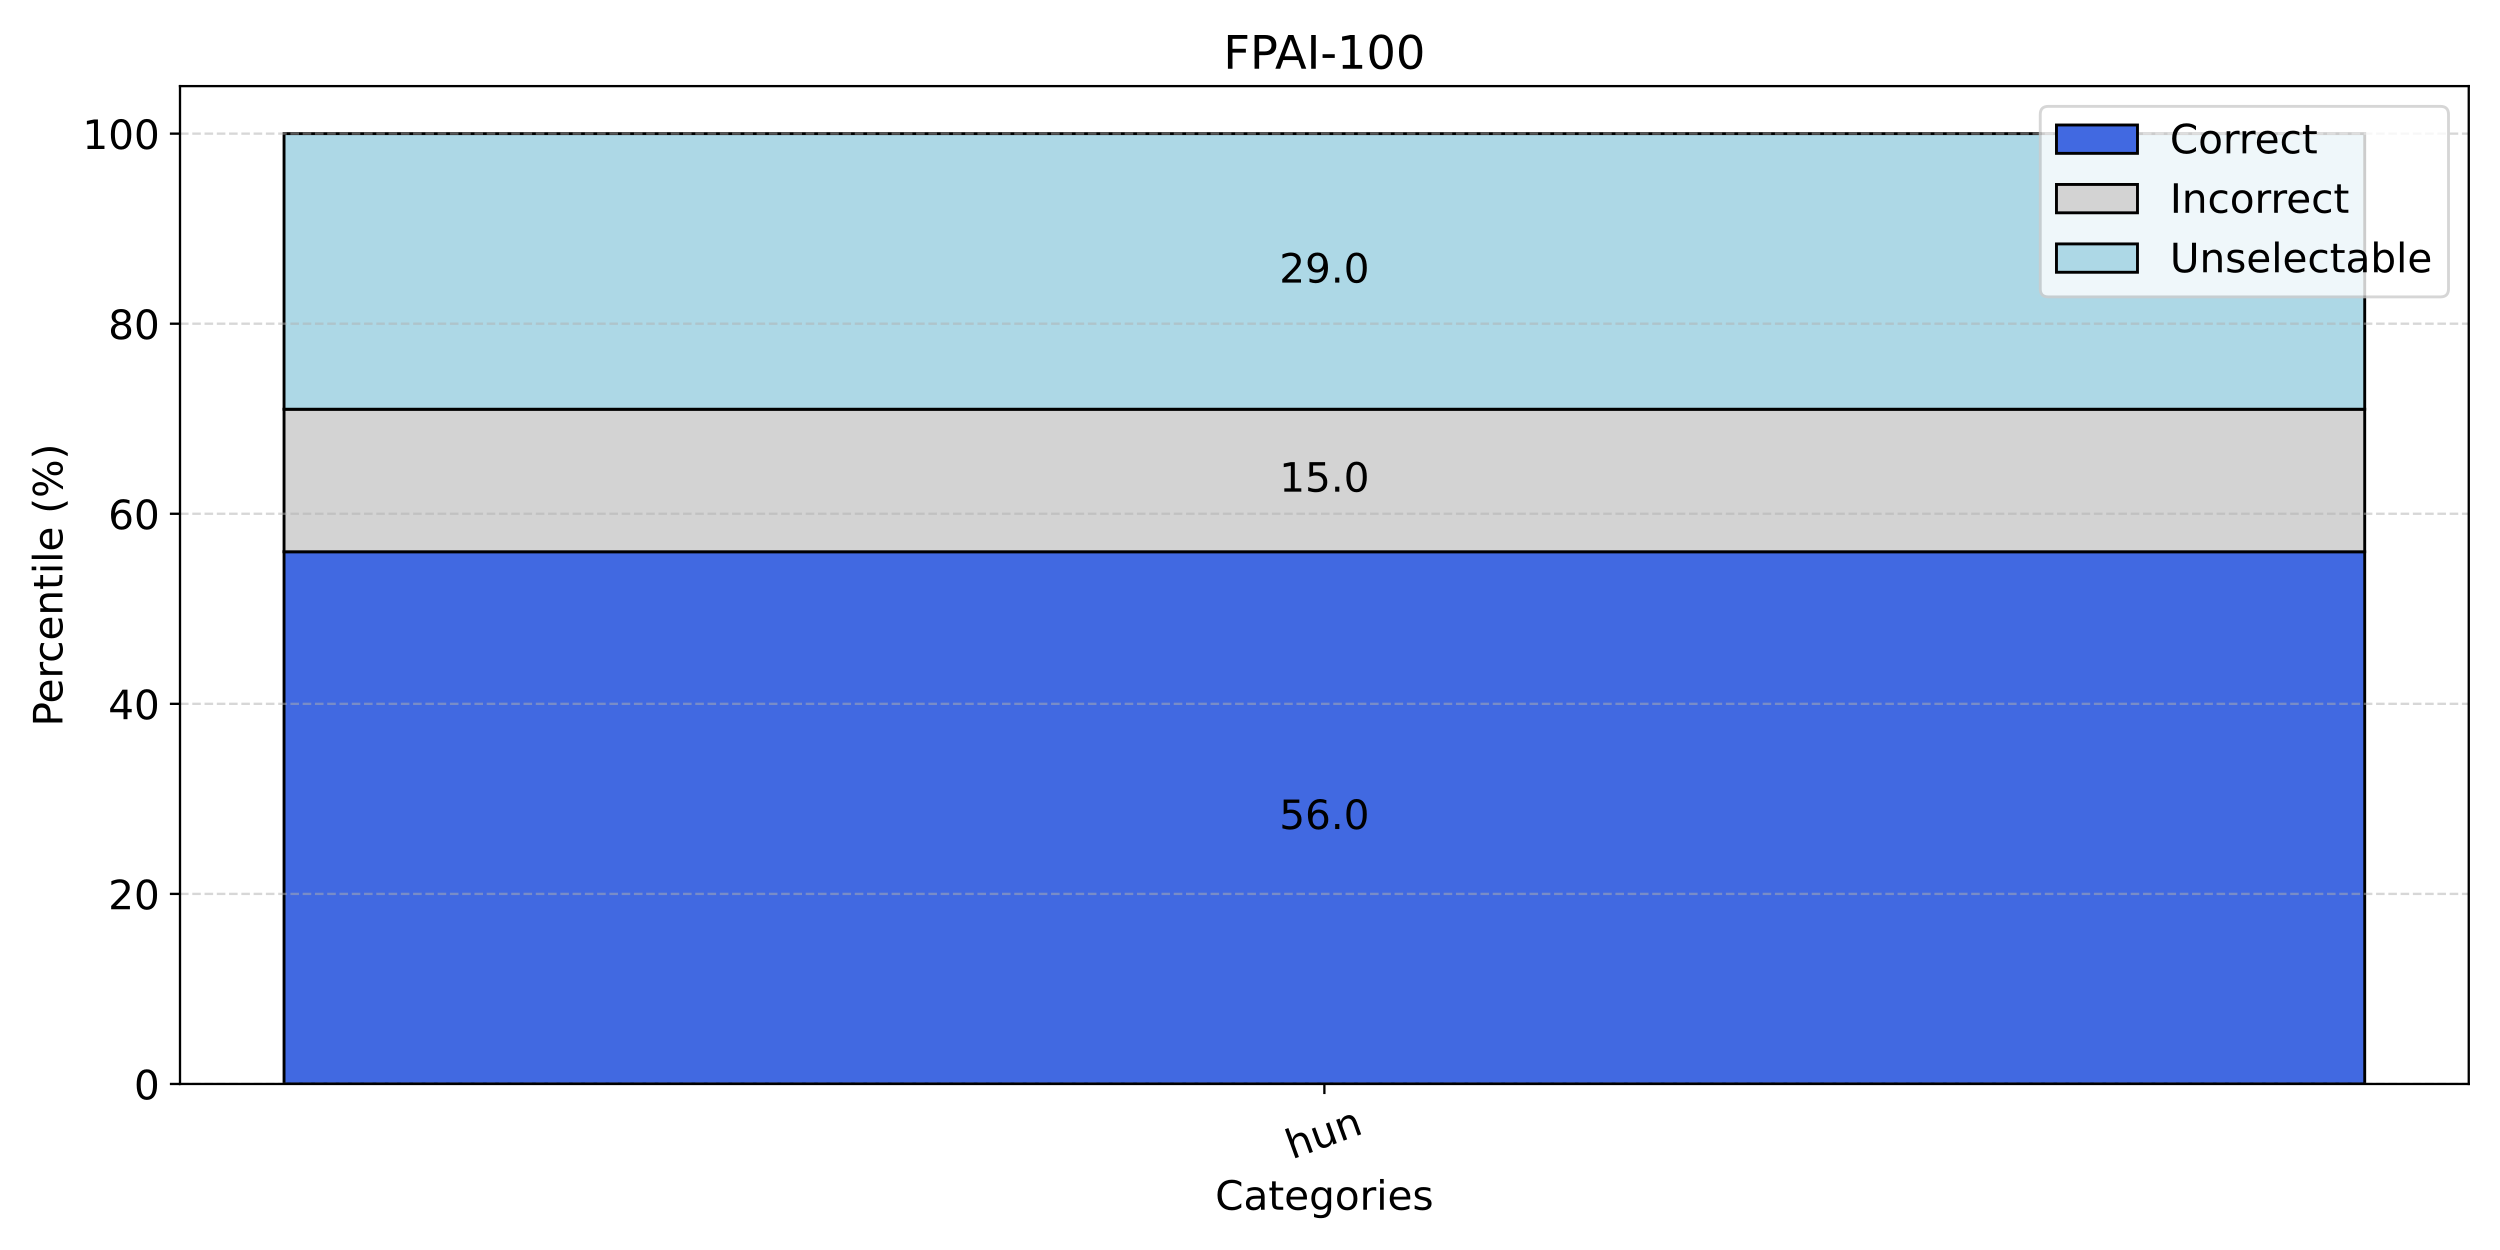
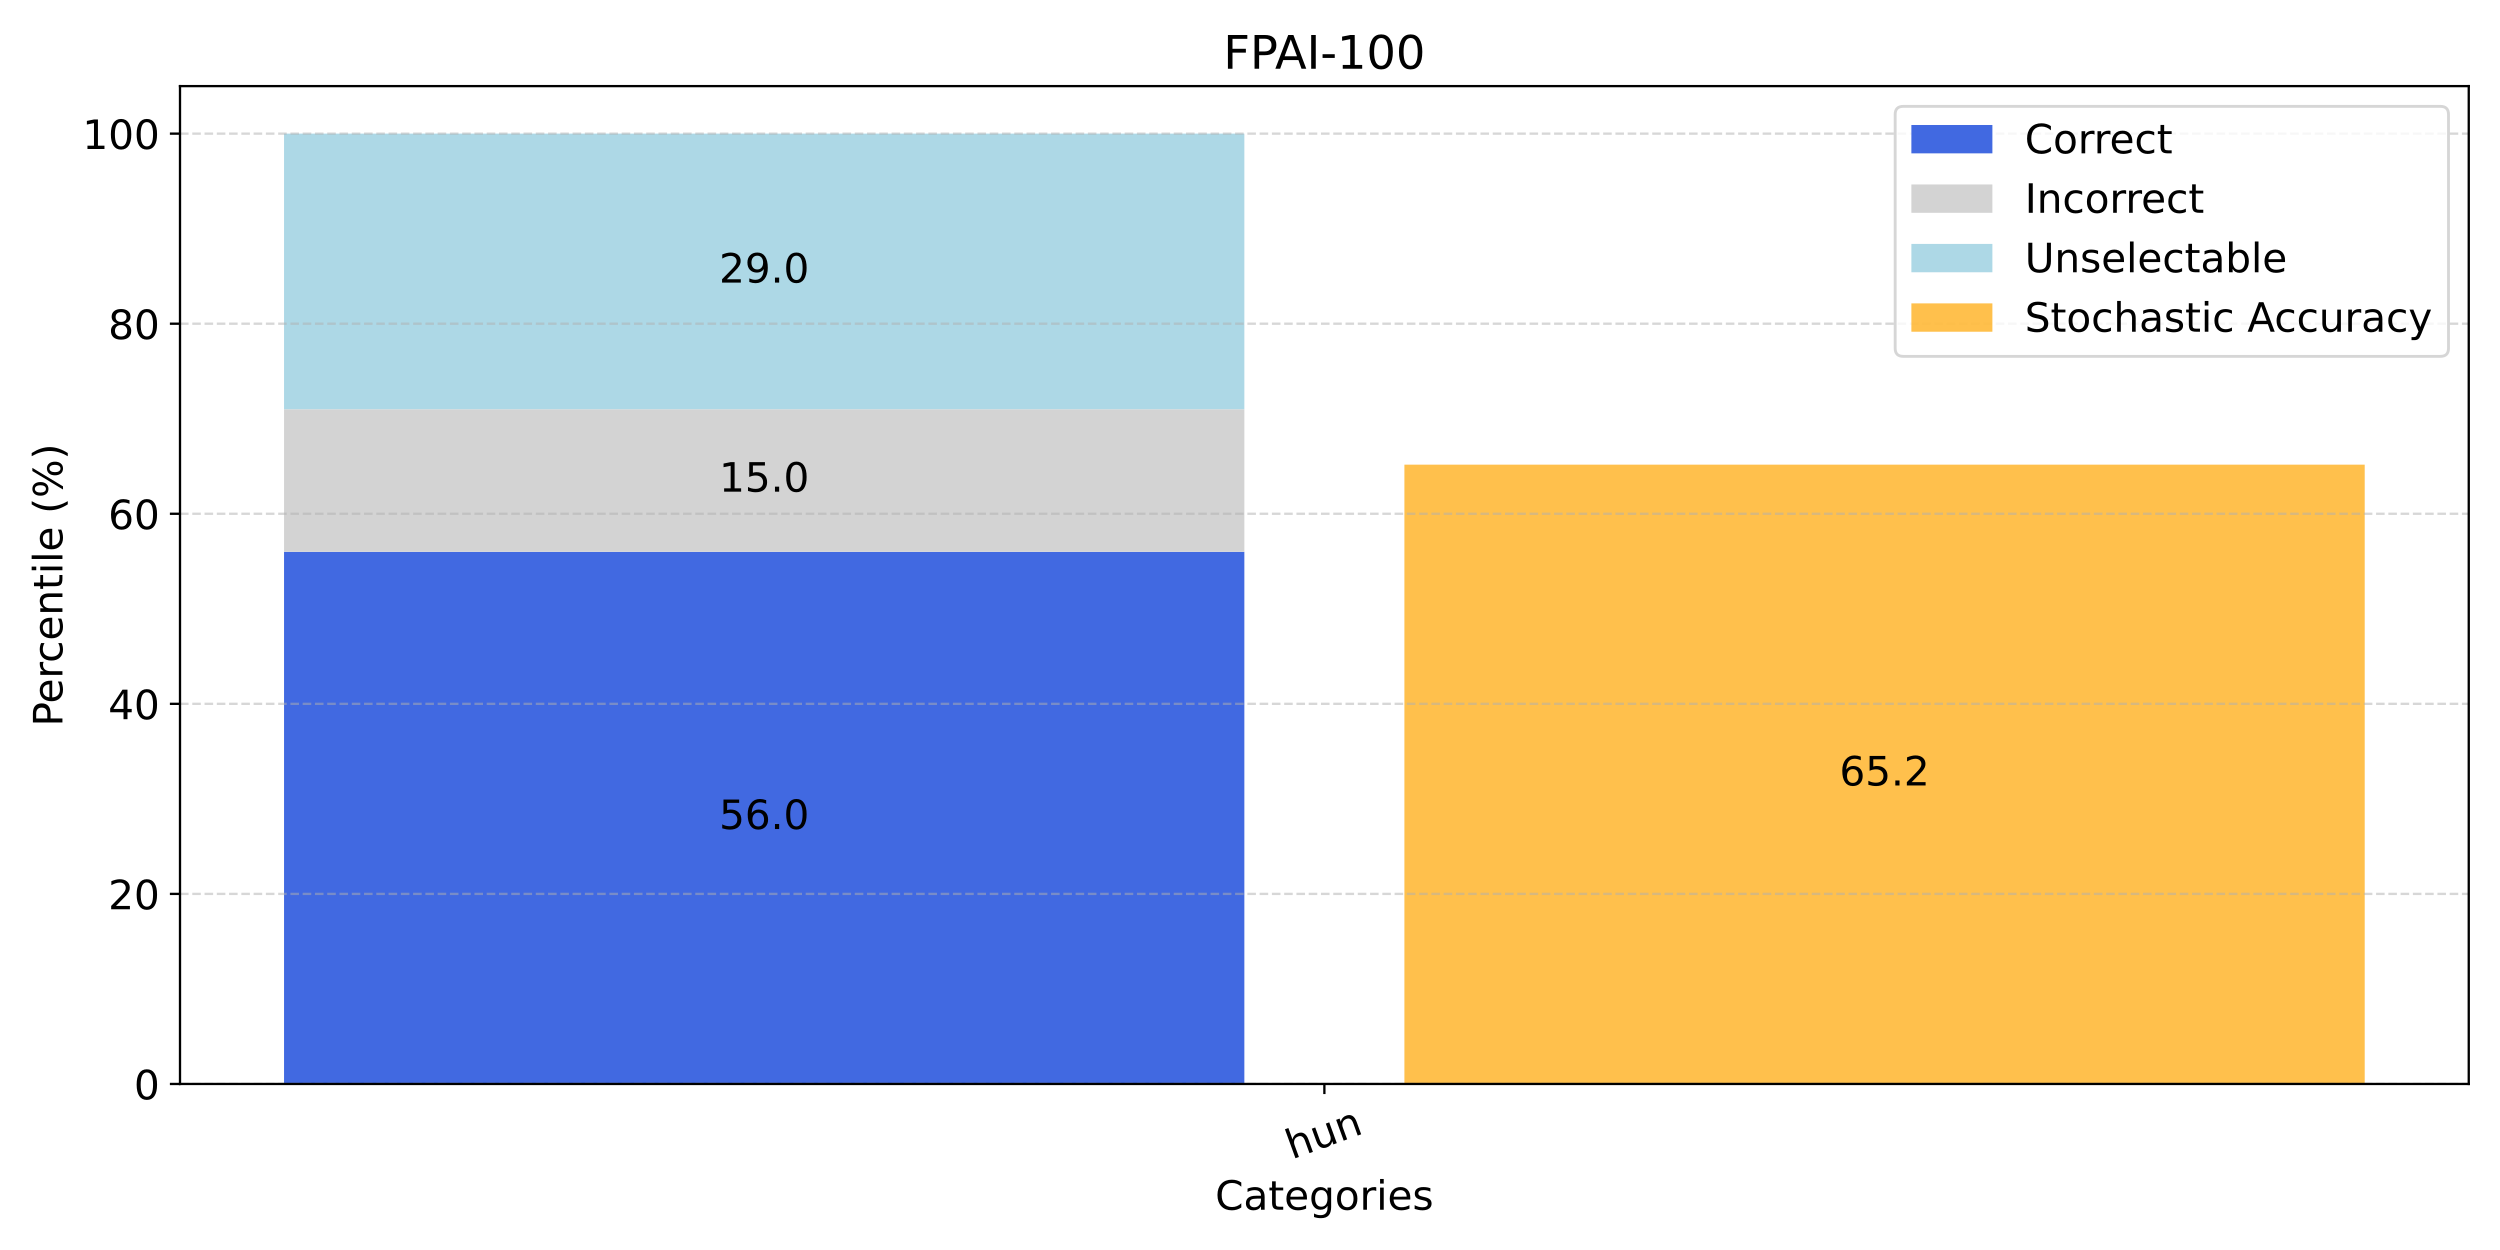
<svg xmlns="http://www.w3.org/2000/svg" xmlns:xlink="http://www.w3.org/1999/xlink" width="864pt" height="432pt" viewBox="0 0 864 432" version="1.1">
  <defs>
    <style type="text/css">*{stroke-linejoin: round; stroke-linecap: butt}</style>
  </defs>
  <g id="figure_1">
    <g id="patch_1">
      <path d="M 0 432  L 864 432  L 864 0  L 0 0  z " style="fill: #ffffff" />
    </g>
    <g id="axes_1">
      <g id="patch_2">
        <path d="M 62.21 374.615  L 853.2 374.615  L 853.2 29.76  L 62.21 29.76  z " style="fill: #ffffff" />
      </g>
      <g id="patch_3">
-         <path d="M 98.164 374.615  L 817.246 374.615  L 817.246 190.692  L 98.164 190.692  z " clip-path="url(#p70b181921f)" style="fill: #4169e1; stroke: #000000; stroke-linejoin: miter" />
+         <path d="M 98.164 374.615  L 430.048 374.615  L 430.048 190.692  L 98.164 190.692  z " clip-path="url(#p315d44434d)" style="fill: #4169e1" />
      </g>
      <g id="patch_4">
-         <path d="M 98.164 190.692  L 817.246 190.692  L 817.246 141.427  L 98.164 141.427  z " clip-path="url(#p70b181921f)" style="fill: #d3d3d3; stroke: #000000; stroke-linejoin: miter" />
+         <path d="M 98.164 190.692  L 430.048 190.692  L 430.048 141.427  L 98.164 141.427  z " clip-path="url(#p315d44434d)" style="fill: #d3d3d3" />
      </g>
      <g id="patch_5">
-         <path d="M 98.164 141.427  L 817.246 141.427  L 817.246 46.182  L 98.164 46.182  z " clip-path="url(#p70b181921f)" style="fill: #add8e6; stroke: #000000; stroke-linejoin: miter" />
+         <path d="M 98.164 141.427  L 430.048 141.427  L 430.048 46.182  L 98.164 46.182  z " clip-path="url(#p315d44434d)" style="fill: #add8e6" />
+       </g>
+       <g id="patch_6">
+         <path d="M 485.362 374.615  L 817.246 374.615  L 817.246 160.586  L 485.362 160.586  z " clip-path="url(#p315d44434d)" style="fill: #ffa500; opacity: 0.7" />
      </g>
      <g id="matplotlib.axis_1">
        <g id="xtick_1">
          <g id="line2d_1">
            <defs>
-               <path id="mce7ecdbe32" d="M 0 0  L 0 3.5  " style="stroke: #000000; stroke-width: 0.8" />
-             </defs>
-             <g>
-               <use xlink:href="#mce7ecdbe32" x="457.705" y="374.615" style="stroke: #000000; stroke-width: 0.8" />
+               <path id="mf9b4121117" d="M 0 0  L 0 3.5  " style="stroke: #000000; stroke-width: 0.8" />
+             </defs>
+             <g>
+               <use xlink:href="#mf9b4121117" x="457.705" y="374.615" style="stroke: #000000; stroke-width: 0.8" />
            </g>
          </g>
          <g id="text_1">
            <g transform="translate(446.5201 400.7151) rotate(-20) scale(0.14 -0.14)">
              <defs>
                <path id="DejaVuSans-68" d="M 3513 2113  L 3513 0  L 2938 0  L 2938 2094  Q 2938 2591 2744 2837  Q 2550 3084 2163 3084  Q 1697 3084 1428 2787  Q 1159 2491 1159 1978  L 1159 0  L 581 0  L 581 4863  L 1159 4863  L 1159 2956  Q 1366 3272 1645 3428  Q 1925 3584 2291 3584  Q 2894 3584 3203 3211  Q 3513 2838 3513 2113  z " transform="scale(0.015625)" />
                <path id="DejaVuSans-75" d="M 544 1381  L 544 3500  L 1119 3500  L 1119 1403  Q 1119 906 1312 657  Q 1506 409 1894 409  Q 2359 409 2629 706  Q 2900 1003 2900 1516  L 2900 3500  L 3475 3500  L 3475 0  L 2900 0  L 2900 538  Q 2691 219 2414 64  Q 2138 -91 1772 -91  Q 1169 -91 856 284  Q 544 659 544 1381  z M 1991 3584  L 1991 3584  z " transform="scale(0.015625)" />
                <path id="DejaVuSans-6e" d="M 3513 2113  L 3513 0  L 2938 0  L 2938 2094  Q 2938 2591 2744 2837  Q 2550 3084 2163 3084  Q 1697 3084 1428 2787  Q 1159 2491 1159 1978  L 1159 0  L 581 0  L 581 3500  L 1159 3500  L 1159 2956  Q 1366 3272 1645 3428  Q 1925 3584 2291 3584  Q 2894 3584 3203 3211  Q 3513 2838 3513 2113  z " transform="scale(0.015625)" />
              </defs>
              <use xlink:href="#DejaVuSans-68" />
              <use xlink:href="#DejaVuSans-75" transform="translate(63.37891 0)" />
              <use xlink:href="#DejaVuSans-6e" transform="translate(126.7578 0)" />
            </g>
          </g>
        </g>
        <g id="text_2">
          <g transform="translate(419.9728 418.0889) scale(0.14 -0.14)">
            <defs>
              <path id="DejaVuSans-43" d="M 4122 4306  L 4122 3641  Q 3803 3938 3442 4084  Q 3081 4231 2675 4231  Q 1875 4231 1450 3742  Q 1025 3253 1025 2328  Q 1025 1406 1450 917  Q 1875 428 2675 428  Q 3081 428 3442 575  Q 3803 722 4122 1019  L 4122 359  Q 3791 134 3420 21  Q 3050 -91 2638 -91  Q 1578 -91 968 557  Q 359 1206 359 2328  Q 359 3453 968 4101  Q 1578 4750 2638 4750  Q 3056 4750 3426 4639  Q 3797 4528 4122 4306  z " transform="scale(0.015625)" />
              <path id="DejaVuSans-61" d="M 2194 1759  Q 1497 1759 1228 1600  Q 959 1441 959 1056  Q 959 750 1161 570  Q 1363 391 1709 391  Q 2188 391 2477 730  Q 2766 1069 2766 1631  L 2766 1759  L 2194 1759  z M 3341 1997  L 3341 0  L 2766 0  L 2766 531  Q 2569 213 2275 61  Q 1981 -91 1556 -91  Q 1019 -91 701 211  Q 384 513 384 1019  Q 384 1609 779 1909  Q 1175 2209 1959 2209  L 2766 2209  L 2766 2266  Q 2766 2663 2505 2880  Q 2244 3097 1772 3097  Q 1472 3097 1187 3025  Q 903 2953 641 2809  L 641 3341  Q 956 3463 1253 3523  Q 1550 3584 1831 3584  Q 2591 3584 2966 3190  Q 3341 2797 3341 1997  z " transform="scale(0.015625)" />
              <path id="DejaVuSans-74" d="M 1172 4494  L 1172 3500  L 2356 3500  L 2356 3053  L 1172 3053  L 1172 1153  Q 1172 725 1289 603  Q 1406 481 1766 481  L 2356 481  L 2356 0  L 1766 0  Q 1100 0 847 248  Q 594 497 594 1153  L 594 3053  L 172 3053  L 172 3500  L 594 3500  L 594 4494  L 1172 4494  z " transform="scale(0.015625)" />
              <path id="DejaVuSans-65" d="M 3597 1894  L 3597 1613  L 953 1613  Q 991 1019 1311 708  Q 1631 397 2203 397  Q 2534 397 2845 478  Q 3156 559 3463 722  L 3463 178  Q 3153 47 2828 -22  Q 2503 -91 2169 -91  Q 1331 -91 842 396  Q 353 884 353 1716  Q 353 2575 817 3079  Q 1281 3584 2069 3584  Q 2775 3584 3186 3129  Q 3597 2675 3597 1894  z M 3022 2063  Q 3016 2534 2758 2815  Q 2500 3097 2075 3097  Q 1594 3097 1305 2825  Q 1016 2553 972 2059  L 3022 2063  z " transform="scale(0.015625)" />
              <path id="DejaVuSans-67" d="M 2906 1791  Q 2906 2416 2648 2759  Q 2391 3103 1925 3103  Q 1463 3103 1205 2759  Q 947 2416 947 1791  Q 947 1169 1205 825  Q 1463 481 1925 481  Q 2391 481 2648 825  Q 2906 1169 2906 1791  z M 3481 434  Q 3481 -459 3084 -895  Q 2688 -1331 1869 -1331  Q 1566 -1331 1297 -1286  Q 1028 -1241 775 -1147  L 775 -588  Q 1028 -725 1275 -790  Q 1522 -856 1778 -856  Q 2344 -856 2625 -561  Q 2906 -266 2906 331  L 2906 616  Q 2728 306 2450 153  Q 2172 0 1784 0  Q 1141 0 747 490  Q 353 981 353 1791  Q 353 2603 747 3093  Q 1141 3584 1784 3584  Q 2172 3584 2450 3431  Q 2728 3278 2906 2969  L 2906 3500  L 3481 3500  L 3481 434  z " transform="scale(0.015625)" />
              <path id="DejaVuSans-6f" d="M 1959 3097  Q 1497 3097 1228 2736  Q 959 2375 959 1747  Q 959 1119 1226 758  Q 1494 397 1959 397  Q 2419 397 2687 759  Q 2956 1122 2956 1747  Q 2956 2369 2687 2733  Q 2419 3097 1959 3097  z M 1959 3584  Q 2709 3584 3137 3096  Q 3566 2609 3566 1747  Q 3566 888 3137 398  Q 2709 -91 1959 -91  Q 1206 -91 779 398  Q 353 888 353 1747  Q 353 2609 779 3096  Q 1206 3584 1959 3584  z " transform="scale(0.015625)" />
              <path id="DejaVuSans-72" d="M 2631 2963  Q 2534 3019 2420 3045  Q 2306 3072 2169 3072  Q 1681 3072 1420 2755  Q 1159 2438 1159 1844  L 1159 0  L 581 0  L 581 3500  L 1159 3500  L 1159 2956  Q 1341 3275 1631 3429  Q 1922 3584 2338 3584  Q 2397 3584 2469 3576  Q 2541 3569 2628 3553  L 2631 2963  z " transform="scale(0.015625)" />
              <path id="DejaVuSans-69" d="M 603 3500  L 1178 3500  L 1178 0  L 603 0  L 603 3500  z M 603 4863  L 1178 4863  L 1178 4134  L 603 4134  L 603 4863  z " transform="scale(0.015625)" />
              <path id="DejaVuSans-73" d="M 2834 3397  L 2834 2853  Q 2591 2978 2328 3040  Q 2066 3103 1784 3103  Q 1356 3103 1142 2972  Q 928 2841 928 2578  Q 928 2378 1081 2264  Q 1234 2150 1697 2047  L 1894 2003  Q 2506 1872 2764 1633  Q 3022 1394 3022 966  Q 3022 478 2636 193  Q 2250 -91 1575 -91  Q 1294 -91 989 -36  Q 684 19 347 128  L 347 722  Q 666 556 975 473  Q 1284 391 1588 391  Q 1994 391 2212 530  Q 2431 669 2431 922  Q 2431 1156 2273 1281  Q 2116 1406 1581 1522  L 1381 1569  Q 847 1681 609 1914  Q 372 2147 372 2553  Q 372 3047 722 3315  Q 1072 3584 1716 3584  Q 2034 3584 2315 3537  Q 2597 3491 2834 3397  z " transform="scale(0.015625)" />
            </defs>
            <use xlink:href="#DejaVuSans-43" />
            <use xlink:href="#DejaVuSans-61" transform="translate(69.82422 0)" />
            <use xlink:href="#DejaVuSans-74" transform="translate(131.1035 0)" />
            <use xlink:href="#DejaVuSans-65" transform="translate(170.3125 0)" />
            <use xlink:href="#DejaVuSans-67" transform="translate(231.8359 0)" />
            <use xlink:href="#DejaVuSans-6f" transform="translate(295.3125 0)" />
            <use xlink:href="#DejaVuSans-72" transform="translate(356.4941 0)" />
            <use xlink:href="#DejaVuSans-69" transform="translate(397.6074 0)" />
            <use xlink:href="#DejaVuSans-65" transform="translate(425.3906 0)" />
            <use xlink:href="#DejaVuSans-73" transform="translate(486.9141 0)" />
          </g>
        </g>
      </g>
      <g id="matplotlib.axis_2">
        <g id="ytick_1">
          <g id="line2d_2">
-             <path d="M 62.21 374.615  L 853.2 374.615  " clip-path="url(#p70b181921f)" style="fill: none; stroke-dasharray: 2.96,1.28; stroke-dashoffset: 0; stroke: #b0b0b0; stroke-opacity: 0.5; stroke-width: 0.8" />
+             <path d="M 62.21 374.615  L 853.2 374.615  " clip-path="url(#p315d44434d)" style="fill: none; stroke-dasharray: 2.96,1.28; stroke-dashoffset: 0; stroke: #b0b0b0; stroke-opacity: 0.5; stroke-width: 0.8" />
          </g>
          <g id="line2d_3">
            <defs>
-               <path id="m16d8e6662d" d="M 0 0  L -3.5 0  " style="stroke: #000000; stroke-width: 0.8" />
-             </defs>
-             <g>
-               <use xlink:href="#m16d8e6662d" x="62.21" y="374.615" style="stroke: #000000; stroke-width: 0.8" />
+               <path id="m1afa10dddf" d="M 0 0  L -3.5 0  " style="stroke: #000000; stroke-width: 0.8" />
+             </defs>
+             <g>
+               <use xlink:href="#m1afa10dddf" x="62.21" y="374.615" style="stroke: #000000; stroke-width: 0.8" />
            </g>
          </g>
          <g id="text_3">
            <g transform="translate(46.3025 379.9341) scale(0.14 -0.14)">
              <defs>
                <path id="DejaVuSans-30" d="M 2034 4250  Q 1547 4250 1301 3770  Q 1056 3291 1056 2328  Q 1056 1369 1301 889  Q 1547 409 2034 409  Q 2525 409 2770 889  Q 3016 1369 3016 2328  Q 3016 3291 2770 3770  Q 2525 4250 2034 4250  z M 2034 4750  Q 2819 4750 3233 4129  Q 3647 3509 3647 2328  Q 3647 1150 3233 529  Q 2819 -91 2034 -91  Q 1250 -91 836 529  Q 422 1150 422 2328  Q 422 3509 836 4129  Q 1250 4750 2034 4750  z " transform="scale(0.015625)" />
              </defs>
              <use xlink:href="#DejaVuSans-30" />
            </g>
          </g>
        </g>
        <g id="ytick_2">
          <g id="line2d_4">
-             <path d="M 62.21 308.928  L 853.2 308.928  " clip-path="url(#p70b181921f)" style="fill: none; stroke-dasharray: 2.96,1.28; stroke-dashoffset: 0; stroke: #b0b0b0; stroke-opacity: 0.5; stroke-width: 0.8" />
+             <path d="M 62.21 308.928  L 853.2 308.928  " clip-path="url(#p315d44434d)" style="fill: none; stroke-dasharray: 2.96,1.28; stroke-dashoffset: 0; stroke: #b0b0b0; stroke-opacity: 0.5; stroke-width: 0.8" />
          </g>
          <g id="line2d_5">
            <g>
-               <use xlink:href="#m16d8e6662d" x="62.21" y="308.928" style="stroke: #000000; stroke-width: 0.8" />
+               <use xlink:href="#m1afa10dddf" x="62.21" y="308.928" style="stroke: #000000; stroke-width: 0.8" />
            </g>
          </g>
          <g id="text_4">
            <g transform="translate(37.395 314.2474) scale(0.14 -0.14)">
              <defs>
                <path id="DejaVuSans-32" d="M 1228 531  L 3431 531  L 3431 0  L 469 0  L 469 531  Q 828 903 1448 1529  Q 2069 2156 2228 2338  Q 2531 2678 2651 2914  Q 2772 3150 2772 3378  Q 2772 3750 2511 3984  Q 2250 4219 1831 4219  Q 1534 4219 1204 4116  Q 875 4013 500 3803  L 500 4441  Q 881 4594 1212 4672  Q 1544 4750 1819 4750  Q 2544 4750 2975 4387  Q 3406 4025 3406 3419  Q 3406 3131 3298 2873  Q 3191 2616 2906 2266  Q 2828 2175 2409 1742  Q 1991 1309 1228 531  z " transform="scale(0.015625)" />
              </defs>
              <use xlink:href="#DejaVuSans-32" />
              <use xlink:href="#DejaVuSans-30" transform="translate(63.62305 0)" />
            </g>
          </g>
        </g>
        <g id="ytick_3">
          <g id="line2d_6">
-             <path d="M 62.21 243.242  L 853.2 243.242  " clip-path="url(#p70b181921f)" style="fill: none; stroke-dasharray: 2.96,1.28; stroke-dashoffset: 0; stroke: #b0b0b0; stroke-opacity: 0.5; stroke-width: 0.8" />
+             <path d="M 62.21 243.242  L 853.2 243.242  " clip-path="url(#p315d44434d)" style="fill: none; stroke-dasharray: 2.96,1.28; stroke-dashoffset: 0; stroke: #b0b0b0; stroke-opacity: 0.5; stroke-width: 0.8" />
          </g>
          <g id="line2d_7">
            <g>
-               <use xlink:href="#m16d8e6662d" x="62.21" y="243.242" style="stroke: #000000; stroke-width: 0.8" />
+               <use xlink:href="#m1afa10dddf" x="62.21" y="243.242" style="stroke: #000000; stroke-width: 0.8" />
            </g>
          </g>
          <g id="text_5">
            <g transform="translate(37.395 248.5607) scale(0.14 -0.14)">
              <defs>
                <path id="DejaVuSans-34" d="M 2419 4116  L 825 1625  L 2419 1625  L 2419 4116  z M 2253 4666  L 3047 4666  L 3047 1625  L 3713 1625  L 3713 1100  L 3047 1100  L 3047 0  L 2419 0  L 2419 1100  L 313 1100  L 313 1709  L 2253 4666  z " transform="scale(0.015625)" />
              </defs>
              <use xlink:href="#DejaVuSans-34" />
              <use xlink:href="#DejaVuSans-30" transform="translate(63.62305 0)" />
            </g>
          </g>
        </g>
        <g id="ytick_4">
          <g id="line2d_8">
-             <path d="M 62.21 177.555  L 853.2 177.555  " clip-path="url(#p70b181921f)" style="fill: none; stroke-dasharray: 2.96,1.28; stroke-dashoffset: 0; stroke: #b0b0b0; stroke-opacity: 0.5; stroke-width: 0.8" />
+             <path d="M 62.21 177.555  L 853.2 177.555  " clip-path="url(#p315d44434d)" style="fill: none; stroke-dasharray: 2.96,1.28; stroke-dashoffset: 0; stroke: #b0b0b0; stroke-opacity: 0.5; stroke-width: 0.8" />
          </g>
          <g id="line2d_9">
            <g>
-               <use xlink:href="#m16d8e6662d" x="62.21" y="177.555" style="stroke: #000000; stroke-width: 0.8" />
+               <use xlink:href="#m1afa10dddf" x="62.21" y="177.555" style="stroke: #000000; stroke-width: 0.8" />
            </g>
          </g>
          <g id="text_6">
            <g transform="translate(37.395 182.874) scale(0.14 -0.14)">
              <defs>
                <path id="DejaVuSans-36" d="M 2113 2584  Q 1688 2584 1439 2293  Q 1191 2003 1191 1497  Q 1191 994 1439 701  Q 1688 409 2113 409  Q 2538 409 2786 701  Q 3034 994 3034 1497  Q 3034 2003 2786 2293  Q 2538 2584 2113 2584  z M 3366 4563  L 3366 3988  Q 3128 4100 2886 4159  Q 2644 4219 2406 4219  Q 1781 4219 1451 3797  Q 1122 3375 1075 2522  Q 1259 2794 1537 2939  Q 1816 3084 2150 3084  Q 2853 3084 3261 2657  Q 3669 2231 3669 1497  Q 3669 778 3244 343  Q 2819 -91 2113 -91  Q 1303 -91 875 529  Q 447 1150 447 2328  Q 447 3434 972 4092  Q 1497 4750 2381 4750  Q 2619 4750 2861 4703  Q 3103 4656 3366 4563  z " transform="scale(0.015625)" />
              </defs>
              <use xlink:href="#DejaVuSans-36" />
              <use xlink:href="#DejaVuSans-30" transform="translate(63.62305 0)" />
            </g>
          </g>
        </g>
        <g id="ytick_5">
          <g id="line2d_10">
-             <path d="M 62.21 111.868  L 853.2 111.868  " clip-path="url(#p70b181921f)" style="fill: none; stroke-dasharray: 2.96,1.28; stroke-dashoffset: 0; stroke: #b0b0b0; stroke-opacity: 0.5; stroke-width: 0.8" />
+             <path d="M 62.21 111.868  L 853.2 111.868  " clip-path="url(#p315d44434d)" style="fill: none; stroke-dasharray: 2.96,1.28; stroke-dashoffset: 0; stroke: #b0b0b0; stroke-opacity: 0.5; stroke-width: 0.8" />
          </g>
          <g id="line2d_11">
            <g>
-               <use xlink:href="#m16d8e6662d" x="62.21" y="111.868" style="stroke: #000000; stroke-width: 0.8" />
+               <use xlink:href="#m1afa10dddf" x="62.21" y="111.868" style="stroke: #000000; stroke-width: 0.8" />
            </g>
          </g>
          <g id="text_7">
            <g transform="translate(37.395 117.1873) scale(0.14 -0.14)">
              <defs>
                <path id="DejaVuSans-38" d="M 2034 2216  Q 1584 2216 1326 1975  Q 1069 1734 1069 1313  Q 1069 891 1326 650  Q 1584 409 2034 409  Q 2484 409 2743 651  Q 3003 894 3003 1313  Q 3003 1734 2745 1975  Q 2488 2216 2034 2216  z M 1403 2484  Q 997 2584 770 2862  Q 544 3141 544 3541  Q 544 4100 942 4425  Q 1341 4750 2034 4750  Q 2731 4750 3128 4425  Q 3525 4100 3525 3541  Q 3525 3141 3298 2862  Q 3072 2584 2669 2484  Q 3125 2378 3379 2068  Q 3634 1759 3634 1313  Q 3634 634 3220 271  Q 2806 -91 2034 -91  Q 1263 -91 848 271  Q 434 634 434 1313  Q 434 1759 690 2068  Q 947 2378 1403 2484  z M 1172 3481  Q 1172 3119 1398 2916  Q 1625 2713 2034 2713  Q 2441 2713 2670 2916  Q 2900 3119 2900 3481  Q 2900 3844 2670 4047  Q 2441 4250 2034 4250  Q 1625 4250 1398 4047  Q 1172 3844 1172 3481  z " transform="scale(0.015625)" />
              </defs>
              <use xlink:href="#DejaVuSans-38" />
              <use xlink:href="#DejaVuSans-30" transform="translate(63.62305 0)" />
            </g>
          </g>
        </g>
        <g id="ytick_6">
          <g id="line2d_12">
-             <path d="M 62.21 46.182  L 853.2 46.182  " clip-path="url(#p70b181921f)" style="fill: none; stroke-dasharray: 2.96,1.28; stroke-dashoffset: 0; stroke: #b0b0b0; stroke-opacity: 0.5; stroke-width: 0.8" />
+             <path d="M 62.21 46.182  L 853.2 46.182  " clip-path="url(#p315d44434d)" style="fill: none; stroke-dasharray: 2.96,1.28; stroke-dashoffset: 0; stroke: #b0b0b0; stroke-opacity: 0.5; stroke-width: 0.8" />
          </g>
          <g id="line2d_13">
            <g>
-               <use xlink:href="#m16d8e6662d" x="62.21" y="46.182" style="stroke: #000000; stroke-width: 0.8" />
+               <use xlink:href="#m1afa10dddf" x="62.21" y="46.182" style="stroke: #000000; stroke-width: 0.8" />
            </g>
          </g>
          <g id="text_8">
            <g transform="translate(28.4875 51.50058) scale(0.14 -0.14)">
              <defs>
                <path id="DejaVuSans-31" d="M 794 531  L 1825 531  L 1825 4091  L 703 3866  L 703 4441  L 1819 4666  L 2450 4666  L 2450 531  L 3481 531  L 3481 0  L 794 0  L 794 531  z " transform="scale(0.015625)" />
              </defs>
              <use xlink:href="#DejaVuSans-31" />
              <use xlink:href="#DejaVuSans-30" transform="translate(63.62305 0)" />
              <use xlink:href="#DejaVuSans-30" transform="translate(127.2461 0)" />
            </g>
          </g>
        </g>
        <g id="text_9">
          <g transform="translate(21.57594 251.053) rotate(-90) scale(0.14 -0.14)">
            <defs>
              <path id="DejaVuSans-50" d="M 1259 4147  L 1259 2394  L 2053 2394  Q 2494 2394 2734 2622  Q 2975 2850 2975 3272  Q 2975 3691 2734 3919  Q 2494 4147 2053 4147  L 1259 4147  z M 628 4666  L 2053 4666  Q 2838 4666 3239 4311  Q 3641 3956 3641 3272  Q 3641 2581 3239 2228  Q 2838 1875 2053 1875  L 1259 1875  L 1259 0  L 628 0  L 628 4666  z " transform="scale(0.015625)" />
              <path id="DejaVuSans-63" d="M 3122 3366  L 3122 2828  Q 2878 2963 2633 3030  Q 2388 3097 2138 3097  Q 1578 3097 1268 2742  Q 959 2388 959 1747  Q 959 1106 1268 751  Q 1578 397 2138 397  Q 2388 397 2633 464  Q 2878 531 3122 666  L 3122 134  Q 2881 22 2623 -34  Q 2366 -91 2075 -91  Q 1284 -91 818 406  Q 353 903 353 1747  Q 353 2603 823 3093  Q 1294 3584 2113 3584  Q 2378 3584 2631 3529  Q 2884 3475 3122 3366  z " transform="scale(0.015625)" />
              <path id="DejaVuSans-6c" d="M 603 4863  L 1178 4863  L 1178 0  L 603 0  L 603 4863  z " transform="scale(0.015625)" />
              <path id="DejaVuSans-20" transform="scale(0.015625)" />
              <path id="DejaVuSans-28" d="M 1984 4856  Q 1566 4138 1362 3434  Q 1159 2731 1159 2009  Q 1159 1288 1364 580  Q 1569 -128 1984 -844  L 1484 -844  Q 1016 -109 783 600  Q 550 1309 550 2009  Q 550 2706 781 3412  Q 1013 4119 1484 4856  L 1984 4856  z " transform="scale(0.015625)" />
              <path id="DejaVuSans-25" d="M 4653 2053  Q 4381 2053 4226 1822  Q 4072 1591 4072 1178  Q 4072 772 4226 539  Q 4381 306 4653 306  Q 4919 306 5073 539  Q 5228 772 5228 1178  Q 5228 1588 5073 1820  Q 4919 2053 4653 2053  z M 4653 2450  Q 5147 2450 5437 2106  Q 5728 1763 5728 1178  Q 5728 594 5436 251  Q 5144 -91 4653 -91  Q 4153 -91 3862 251  Q 3572 594 3572 1178  Q 3572 1766 3864 2108  Q 4156 2450 4653 2450  z M 1428 4353  Q 1159 4353 1004 4120  Q 850 3888 850 3481  Q 850 3069 1003 2837  Q 1156 2606 1428 2606  Q 1700 2606 1854 2837  Q 2009 3069 2009 3481  Q 2009 3884 1853 4118  Q 1697 4353 1428 4353  z M 4250 4750  L 4750 4750  L 1831 -91  L 1331 -91  L 4250 4750  z M 1428 4750  Q 1922 4750 2215 4408  Q 2509 4066 2509 3481  Q 2509 2891 2217 2550  Q 1925 2209 1428 2209  Q 931 2209 642 2551  Q 353 2894 353 3481  Q 353 4063 643 4406  Q 934 4750 1428 4750  z " transform="scale(0.015625)" />
              <path id="DejaVuSans-29" d="M 513 4856  L 1013 4856  Q 1481 4119 1714 3412  Q 1947 2706 1947 2009  Q 1947 1309 1714 600  Q 1481 -109 1013 -844  L 513 -844  Q 928 -128 1133 580  Q 1338 1288 1338 2009  Q 1338 2731 1133 3434  Q 928 4138 513 4856  z " transform="scale(0.015625)" />
            </defs>
            <use xlink:href="#DejaVuSans-50" />
            <use xlink:href="#DejaVuSans-65" transform="translate(56.67773 0)" />
            <use xlink:href="#DejaVuSans-72" transform="translate(118.2012 0)" />
            <use xlink:href="#DejaVuSans-63" transform="translate(157.0645 0)" />
            <use xlink:href="#DejaVuSans-65" transform="translate(212.0449 0)" />
            <use xlink:href="#DejaVuSans-6e" transform="translate(273.5684 0)" />
            <use xlink:href="#DejaVuSans-74" transform="translate(336.9473 0)" />
            <use xlink:href="#DejaVuSans-69" transform="translate(376.1562 0)" />
            <use xlink:href="#DejaVuSans-6c" transform="translate(403.9395 0)" />
            <use xlink:href="#DejaVuSans-65" transform="translate(431.7227 0)" />
            <use xlink:href="#DejaVuSans-20" transform="translate(493.2461 0)" />
            <use xlink:href="#DejaVuSans-28" transform="translate(525.0332 0)" />
            <use xlink:href="#DejaVuSans-25" transform="translate(564.0469 0)" />
            <use xlink:href="#DejaVuSans-29" transform="translate(659.0664 0)" />
          </g>
        </g>
      </g>
-       <g id="patch_6">
+       <g id="patch_7">
        <path d="M 62.21 374.615  L 62.21 29.76  " style="fill: none; stroke: #000000; stroke-width: 0.8; stroke-linejoin: miter; stroke-linecap: square" />
      </g>
-       <g id="patch_7">
+       <g id="patch_8">
        <path d="M 853.2 374.615  L 853.2 29.76  " style="fill: none; stroke: #000000; stroke-width: 0.8; stroke-linejoin: miter; stroke-linecap: square" />
      </g>
-       <g id="patch_8">
+       <g id="patch_9">
        <path d="M 62.21 374.615  L 853.2 374.615  " style="fill: none; stroke: #000000; stroke-width: 0.8; stroke-linejoin: miter; stroke-linecap: square" />
      </g>
-       <g id="patch_9">
+       <g id="patch_10">
        <path d="M 62.21 29.76  L 853.2 29.76  " style="fill: none; stroke: #000000; stroke-width: 0.8; stroke-linejoin: miter; stroke-linecap: square" />
      </g>
      <g id="text_10">
-         <g transform="translate(442.1191 286.5169) scale(0.14 -0.14)">
+         <g transform="translate(248.5201 286.5169) scale(0.14 -0.14)">
          <defs>
            <path id="DejaVuSans-35" d="M 691 4666  L 3169 4666  L 3169 4134  L 1269 4134  L 1269 2991  Q 1406 3038 1543 3061  Q 1681 3084 1819 3084  Q 2600 3084 3056 2656  Q 3513 2228 3513 1497  Q 3513 744 3044 326  Q 2575 -91 1722 -91  Q 1428 -91 1123 -41  Q 819 9 494 109  L 494 744  Q 775 591 1075 516  Q 1375 441 1709 441  Q 2250 441 2565 725  Q 2881 1009 2881 1497  Q 2881 1984 2565 2268  Q 2250 2553 1709 2553  Q 1456 2553 1204 2497  Q 953 2441 691 2322  L 691 4666  z " transform="scale(0.015625)" />
            <path id="DejaVuSans-2e" d="M 684 794  L 1344 794  L 1344 0  L 684 0  L 684 794  z " transform="scale(0.015625)" />
          </defs>
          <use xlink:href="#DejaVuSans-35" />
          <use xlink:href="#DejaVuSans-36" transform="translate(63.62305 0)" />
          <use xlink:href="#DejaVuSans-2e" transform="translate(127.2461 0)" />
          <use xlink:href="#DejaVuSans-30" transform="translate(159.0332 0)" />
        </g>
      </g>
      <g id="text_11">
-         <g transform="translate(442.1191 169.923) scale(0.14 -0.14)">
+         <g transform="translate(248.5201 169.923) scale(0.14 -0.14)">
          <use xlink:href="#DejaVuSans-31" />
          <use xlink:href="#DejaVuSans-35" transform="translate(63.62305 0)" />
          <use xlink:href="#DejaVuSans-2e" transform="translate(127.2461 0)" />
          <use xlink:href="#DejaVuSans-30" transform="translate(159.0332 0)" />
        </g>
      </g>
      <g id="text_12">
-         <g transform="translate(442.1191 97.66765) scale(0.14 -0.14)">
+         <g transform="translate(248.5201 97.66765) scale(0.14 -0.14)">
          <defs>
            <path id="DejaVuSans-39" d="M 703 97  L 703 672  Q 941 559 1184 500  Q 1428 441 1663 441  Q 2288 441 2617 861  Q 2947 1281 2994 2138  Q 2813 1869 2534 1725  Q 2256 1581 1919 1581  Q 1219 1581 811 2004  Q 403 2428 403 3163  Q 403 3881 828 4315  Q 1253 4750 1959 4750  Q 2769 4750 3195 4129  Q 3622 3509 3622 2328  Q 3622 1225 3098 567  Q 2575 -91 1691 -91  Q 1453 -91 1209 -44  Q 966 3 703 97  z M 1959 2075  Q 2384 2075 2632 2365  Q 2881 2656 2881 3163  Q 2881 3666 2632 3958  Q 2384 4250 1959 4250  Q 1534 4250 1286 3958  Q 1038 3666 1038 3163  Q 1038 2656 1286 2365  Q 1534 2075 1959 2075  z " transform="scale(0.015625)" />
          </defs>
          <use xlink:href="#DejaVuSans-32" />
          <use xlink:href="#DejaVuSans-39" transform="translate(63.62305 0)" />
          <use xlink:href="#DejaVuSans-2e" transform="translate(127.2461 0)" />
          <use xlink:href="#DejaVuSans-30" transform="translate(159.0332 0)" />
        </g>
      </g>
      <g id="text_13">
+         <g transform="translate(635.718 271.4637) scale(0.14 -0.14)">
+           <use xlink:href="#DejaVuSans-36" />
+           <use xlink:href="#DejaVuSans-35" transform="translate(63.62305 0)" />
+           <use xlink:href="#DejaVuSans-2e" transform="translate(127.2461 0)" />
+           <use xlink:href="#DejaVuSans-32" transform="translate(159.0332 0)" />
+         </g>
+       </g>
+       <g id="text_14">
        <g transform="translate(422.8012 23.76) scale(0.16 -0.16)">
          <defs>
            <path id="DejaVuSans-46" d="M 628 4666  L 3309 4666  L 3309 4134  L 1259 4134  L 1259 2759  L 3109 2759  L 3109 2228  L 1259 2228  L 1259 0  L 628 0  L 628 4666  z " transform="scale(0.015625)" />
            <path id="DejaVuSans-41" d="M 2188 4044  L 1331 1722  L 3047 1722  L 2188 4044  z M 1831 4666  L 2547 4666  L 4325 0  L 3669 0  L 3244 1197  L 1141 1197  L 716 0  L 50 0  L 1831 4666  z " transform="scale(0.015625)" />
            <path id="DejaVuSans-49" d="M 628 4666  L 1259 4666  L 1259 0  L 628 0  L 628 4666  z " transform="scale(0.015625)" />
            <path id="DejaVuSans-2d" d="M 313 2009  L 1997 2009  L 1997 1497  L 313 1497  L 313 2009  z " transform="scale(0.015625)" />
          </defs>
          <use xlink:href="#DejaVuSans-46" />
          <use xlink:href="#DejaVuSans-50" transform="translate(57.51953 0)" />
          <use xlink:href="#DejaVuSans-41" transform="translate(111.4473 0)" />
          <use xlink:href="#DejaVuSans-49" transform="translate(179.8555 0)" />
          <use xlink:href="#DejaVuSans-2d" transform="translate(209.3477 0)" />
          <use xlink:href="#DejaVuSans-31" transform="translate(245.4316 0)" />
          <use xlink:href="#DejaVuSans-30" transform="translate(309.0547 0)" />
          <use xlink:href="#DejaVuSans-30" transform="translate(372.6777 0)" />
        </g>
      </g>
      <g id="legend_1">
-         <g id="patch_10">
-           <path d="M 707.913 102.608  L 843.4 102.608  Q 846.2 102.608 846.2 99.808  L 846.2 39.56  Q 846.2 36.76 843.4 36.76  L 707.913 36.76  Q 705.113 36.76 705.113 39.56  L 705.113 99.808  Q 705.113 102.608 707.913 102.608  z " style="fill: #ffffff; opacity: 0.8; stroke: #cccccc; stroke-linejoin: miter" />
-         </g>
        <g id="patch_11">
-           <path d="M 710.713 52.998  L 738.713 52.998  L 738.713 43.198  L 710.713 43.198  z " style="fill: #4169e1; stroke: #000000; stroke-linejoin: miter" />
-         </g>
-         <g id="text_14">
-           <g transform="translate(749.9128 52.99781) scale(0.14 -0.14)">
+           <path d="M 657.771 123.157  L 843.4 123.157  Q 846.2 123.157 846.2 120.358  L 846.2 39.56  Q 846.2 36.76 843.4 36.76  L 657.771 36.76  Q 654.971 36.76 654.971 39.56  L 654.971 120.358  Q 654.971 123.157 657.771 123.157  z " style="fill: #ffffff; opacity: 0.8; stroke: #cccccc; stroke-linejoin: miter" />
+         </g>
+         <g id="patch_12">
+           <path d="M 660.571 52.998  L 688.571 52.998  L 688.571 43.198  L 660.571 43.198  z " style="fill: #4169e1" />
+         </g>
+         <g id="text_15">
+           <g transform="translate(699.7709 52.99781) scale(0.14 -0.14)">
            <use xlink:href="#DejaVuSans-43" />
            <use xlink:href="#DejaVuSans-6f" transform="translate(69.82422 0)" />
            <use xlink:href="#DejaVuSans-72" transform="translate(131.0059 0)" />
            <use xlink:href="#DejaVuSans-72" transform="translate(170.3691 0)" />
            <use xlink:href="#DejaVuSans-65" transform="translate(209.2324 0)" />
            <use xlink:href="#DejaVuSans-63" transform="translate(270.7559 0)" />
            <use xlink:href="#DejaVuSans-74" transform="translate(325.7363 0)" />
          </g>
        </g>
-         <g id="patch_12">
-           <path d="M 710.713 73.547  L 738.713 73.547  L 738.713 63.747  L 710.713 63.747  z " style="fill: #d3d3d3; stroke: #000000; stroke-linejoin: miter" />
-         </g>
-         <g id="text_15">
-           <g transform="translate(749.9128 73.54719) scale(0.14 -0.14)">
+         <g id="patch_13">
+           <path d="M 660.571 73.547  L 688.571 73.547  L 688.571 63.747  L 660.571 63.747  z " style="fill: #d3d3d3" />
+         </g>
+         <g id="text_16">
+           <g transform="translate(699.7709 73.54719) scale(0.14 -0.14)">
            <use xlink:href="#DejaVuSans-49" />
            <use xlink:href="#DejaVuSans-6e" transform="translate(29.49219 0)" />
            <use xlink:href="#DejaVuSans-63" transform="translate(92.87109 0)" />
            <use xlink:href="#DejaVuSans-6f" transform="translate(147.8516 0)" />
            <use xlink:href="#DejaVuSans-72" transform="translate(209.0332 0)" />
            <use xlink:href="#DejaVuSans-72" transform="translate(248.3965 0)" />
            <use xlink:href="#DejaVuSans-65" transform="translate(287.2598 0)" />
            <use xlink:href="#DejaVuSans-63" transform="translate(348.7832 0)" />
            <use xlink:href="#DejaVuSans-74" transform="translate(403.7637 0)" />
          </g>
        </g>
-         <g id="patch_13">
-           <path d="M 710.713 94.097  L 738.713 94.097  L 738.713 84.297  L 710.713 84.297  z " style="fill: #add8e6; stroke: #000000; stroke-linejoin: miter" />
-         </g>
-         <g id="text_16">
-           <g transform="translate(749.9128 94.09656) scale(0.14 -0.14)">
+         <g id="patch_14">
+           <path d="M 660.571 94.097  L 688.571 94.097  L 688.571 84.297  L 660.571 84.297  z " style="fill: #add8e6" />
+         </g>
+         <g id="text_17">
+           <g transform="translate(699.7709 94.09656) scale(0.14 -0.14)">
            <defs>
              <path id="DejaVuSans-55" d="M 556 4666  L 1191 4666  L 1191 1831  Q 1191 1081 1462 751  Q 1734 422 2344 422  Q 2950 422 3222 751  Q 3494 1081 3494 1831  L 3494 4666  L 4128 4666  L 4128 1753  Q 4128 841 3676 375  Q 3225 -91 2344 -91  Q 1459 -91 1007 375  Q 556 841 556 1753  L 556 4666  z " transform="scale(0.015625)" />
              <path id="DejaVuSans-62" d="M 3116 1747  Q 3116 2381 2855 2742  Q 2594 3103 2138 3103  Q 1681 3103 1420 2742  Q 1159 2381 1159 1747  Q 1159 1113 1420 752  Q 1681 391 2138 391  Q 2594 391 2855 752  Q 3116 1113 3116 1747  z M 1159 2969  Q 1341 3281 1617 3432  Q 1894 3584 2278 3584  Q 2916 3584 3314 3078  Q 3713 2572 3713 1747  Q 3713 922 3314 415  Q 2916 -91 2278 -91  Q 1894 -91 1617 61  Q 1341 213 1159 525  L 1159 0  L 581 0  L 581 4863  L 1159 4863  L 1159 2969  z " transform="scale(0.015625)" />
            </defs>
            <use xlink:href="#DejaVuSans-55" />
            <use xlink:href="#DejaVuSans-6e" transform="translate(73.19336 0)" />
            <use xlink:href="#DejaVuSans-73" transform="translate(136.5723 0)" />
            <use xlink:href="#DejaVuSans-65" transform="translate(188.6719 0)" />
            <use xlink:href="#DejaVuSans-6c" transform="translate(250.1953 0)" />
            <use xlink:href="#DejaVuSans-65" transform="translate(277.9785 0)" />
            <use xlink:href="#DejaVuSans-63" transform="translate(339.502 0)" />
            <use xlink:href="#DejaVuSans-74" transform="translate(394.4824 0)" />
            <use xlink:href="#DejaVuSans-61" transform="translate(433.6914 0)" />
            <use xlink:href="#DejaVuSans-62" transform="translate(494.9707 0)" />
            <use xlink:href="#DejaVuSans-6c" transform="translate(558.4473 0)" />
            <use xlink:href="#DejaVuSans-65" transform="translate(586.2305 0)" />
          </g>
        </g>
+         <g id="patch_15">
+           <path d="M 660.571 114.646  L 688.571 114.646  L 688.571 104.846  L 660.571 104.846  z " style="fill: #ffa500; opacity: 0.7" />
+         </g>
+         <g id="text_18">
+           <g transform="translate(699.7709 114.6459) scale(0.14 -0.14)">
+             <defs>
+               <path id="DejaVuSans-53" d="M 3425 4513  L 3425 3897  Q 3066 4069 2747 4153  Q 2428 4238 2131 4238  Q 1616 4238 1336 4038  Q 1056 3838 1056 3469  Q 1056 3159 1242 3001  Q 1428 2844 1947 2747  L 2328 2669  Q 3034 2534 3370 2195  Q 3706 1856 3706 1288  Q 3706 609 3251 259  Q 2797 -91 1919 -91  Q 1588 -91 1214 -16  Q 841 59 441 206  L 441 856  Q 825 641 1194 531  Q 1563 422 1919 422  Q 2459 422 2753 634  Q 3047 847 3047 1241  Q 3047 1584 2836 1778  Q 2625 1972 2144 2069  L 1759 2144  Q 1053 2284 737 2584  Q 422 2884 422 3419  Q 422 4038 858 4394  Q 1294 4750 2059 4750  Q 2388 4750 2728 4690  Q 3069 4631 3425 4513  z " transform="scale(0.015625)" />
+               <path id="DejaVuSans-79" d="M 2059 -325  Q 1816 -950 1584 -1140  Q 1353 -1331 966 -1331  L 506 -1331  L 506 -850  L 844 -850  Q 1081 -850 1212 -737  Q 1344 -625 1503 -206  L 1606 56  L 191 3500  L 800 3500  L 1894 763  L 2988 3500  L 3597 3500  L 2059 -325  z " transform="scale(0.015625)" />
+             </defs>
+             <use xlink:href="#DejaVuSans-53" />
+             <use xlink:href="#DejaVuSans-74" transform="translate(63.47656 0)" />
+             <use xlink:href="#DejaVuSans-6f" transform="translate(102.6855 0)" />
+             <use xlink:href="#DejaVuSans-63" transform="translate(163.8672 0)" />
+             <use xlink:href="#DejaVuSans-68" transform="translate(218.8477 0)" />
+             <use xlink:href="#DejaVuSans-61" transform="translate(282.2266 0)" />
+             <use xlink:href="#DejaVuSans-73" transform="translate(343.5059 0)" />
+             <use xlink:href="#DejaVuSans-74" transform="translate(395.6055 0)" />
+             <use xlink:href="#DejaVuSans-69" transform="translate(434.8145 0)" />
+             <use xlink:href="#DejaVuSans-63" transform="translate(462.5977 0)" />
+             <use xlink:href="#DejaVuSans-20" transform="translate(517.5781 0)" />
+             <use xlink:href="#DejaVuSans-41" transform="translate(549.3652 0)" />
+             <use xlink:href="#DejaVuSans-63" transform="translate(616.0234 0)" />
+             <use xlink:href="#DejaVuSans-63" transform="translate(671.0039 0)" />
+             <use xlink:href="#DejaVuSans-75" transform="translate(725.9844 0)" />
+             <use xlink:href="#DejaVuSans-72" transform="translate(789.3633 0)" />
+             <use xlink:href="#DejaVuSans-61" transform="translate(830.4766 0)" />
+             <use xlink:href="#DejaVuSans-63" transform="translate(891.7559 0)" />
+             <use xlink:href="#DejaVuSans-79" transform="translate(946.7363 0)" />
+           </g>
+         </g>
      </g>
    </g>
  </g>
  <defs>
-     <clipPath id="p70b181921f">
+     <clipPath id="p315d44434d">
      <rect x="62.21" y="29.76" width="790.99" height="344.855" />
    </clipPath>
  </defs>
</svg>
